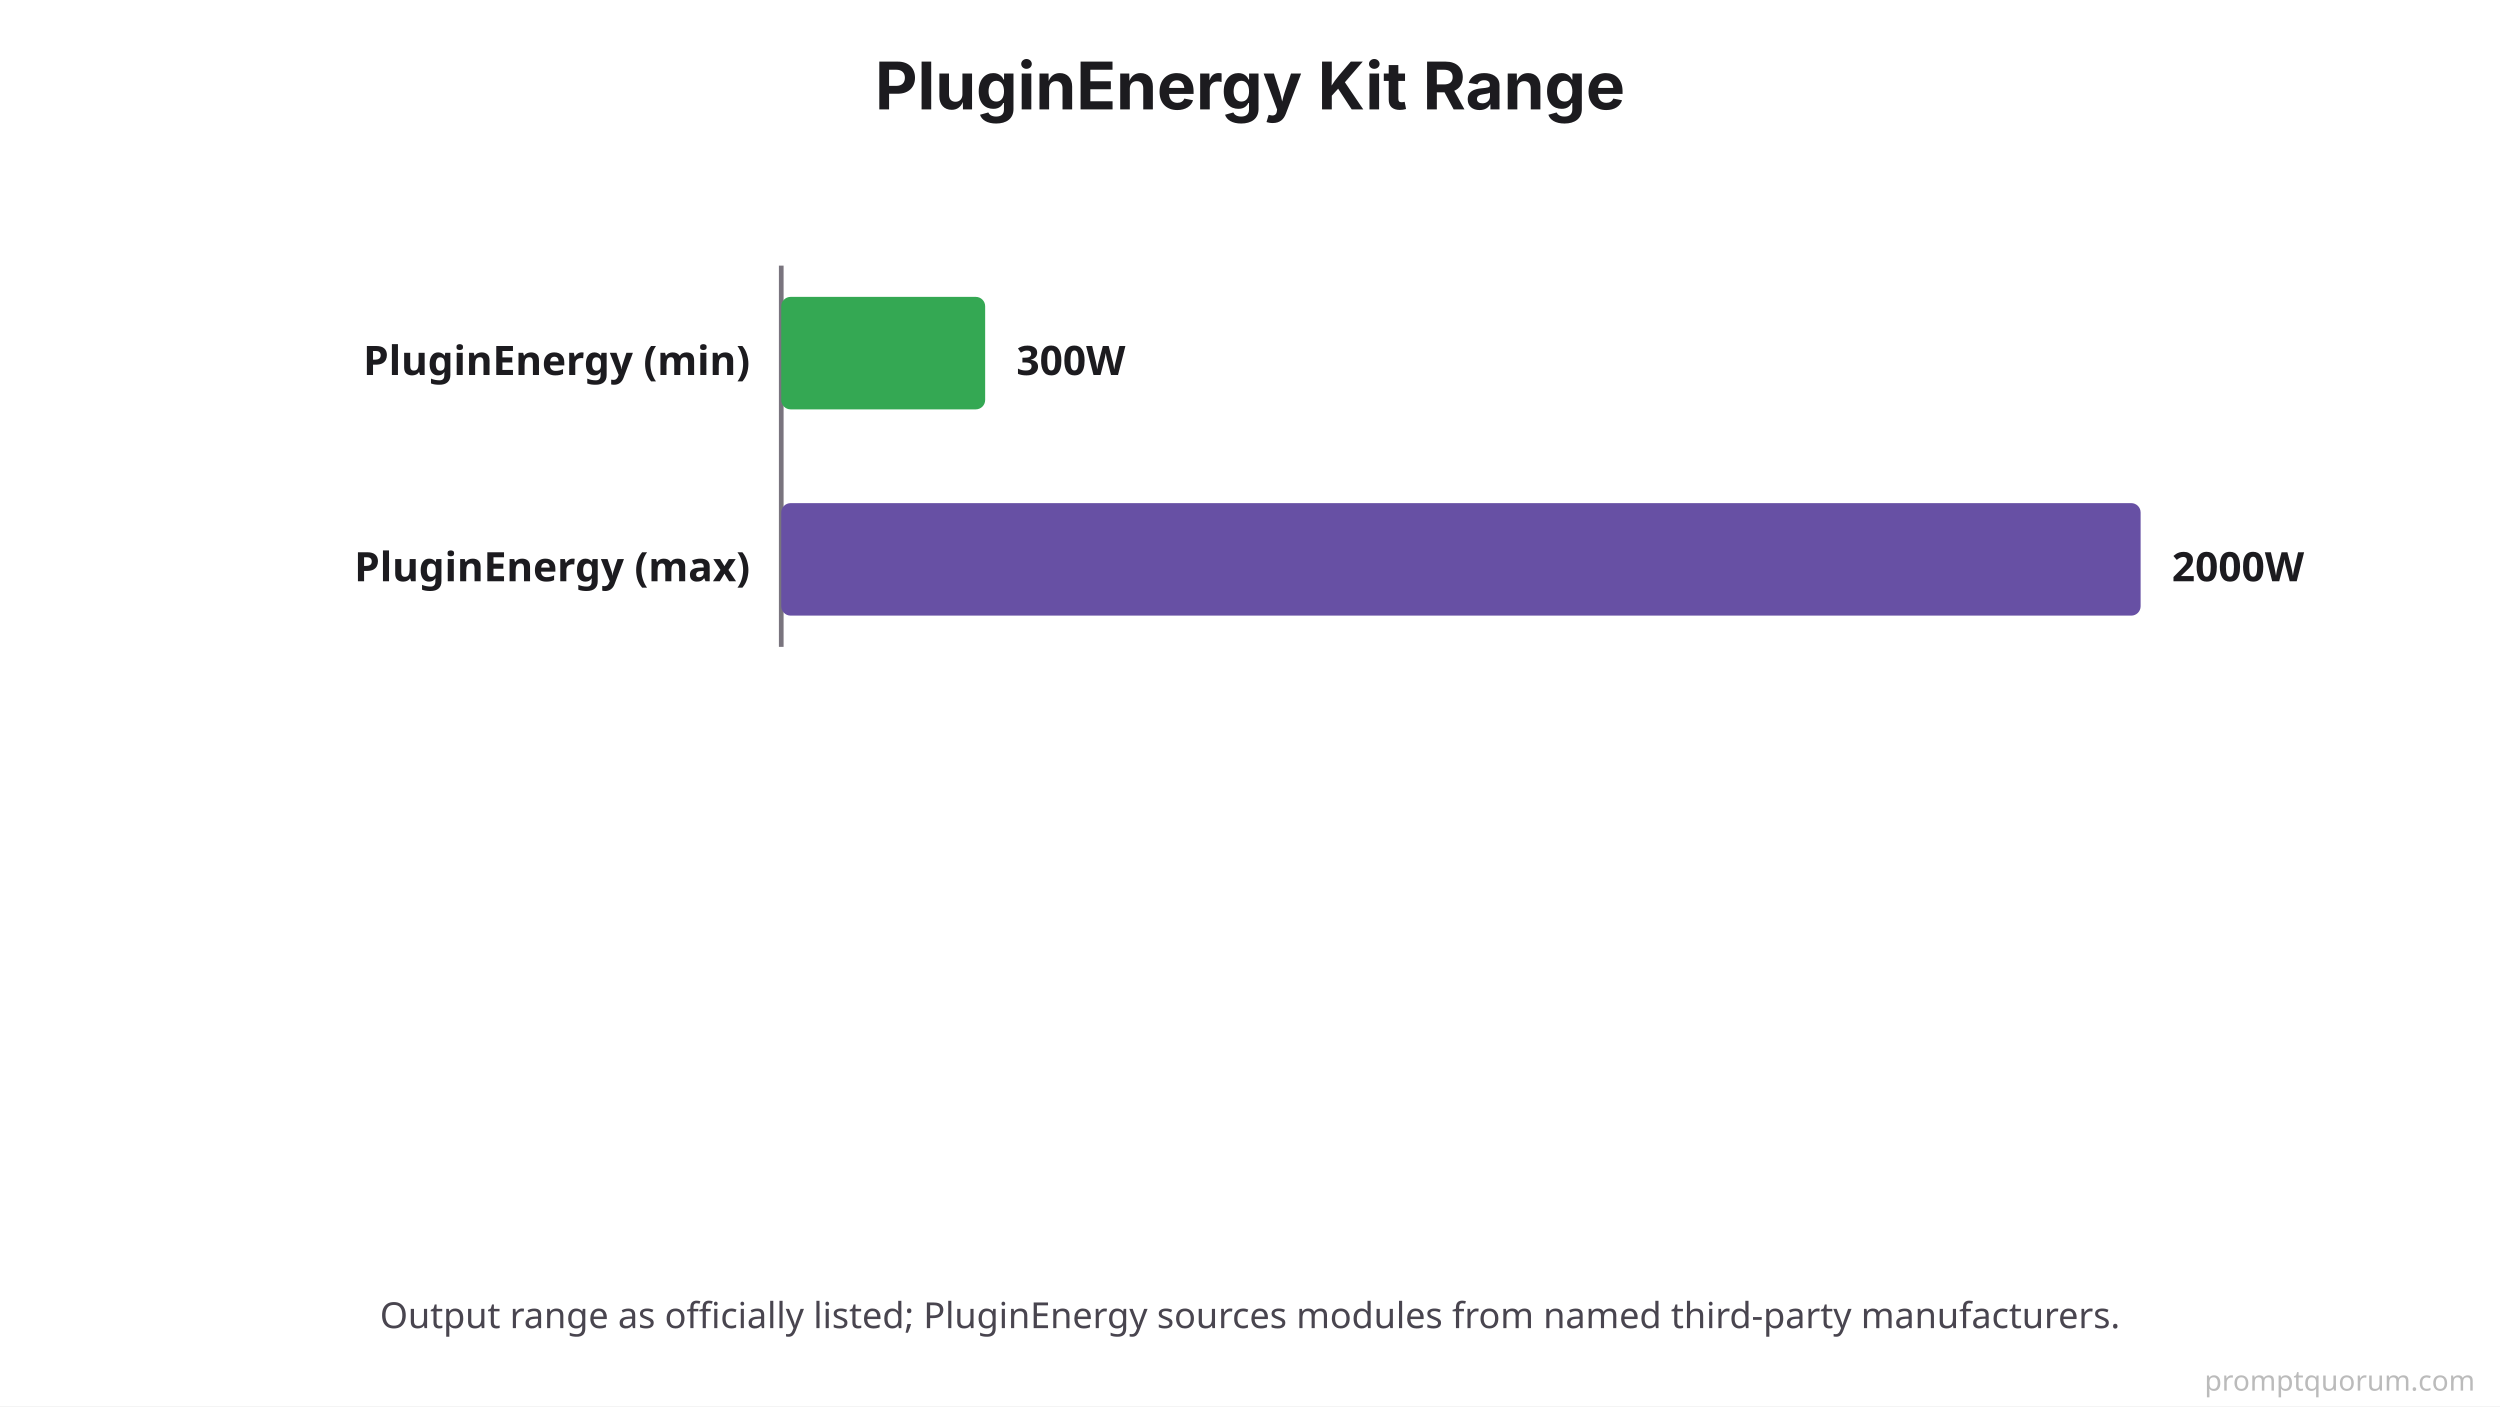
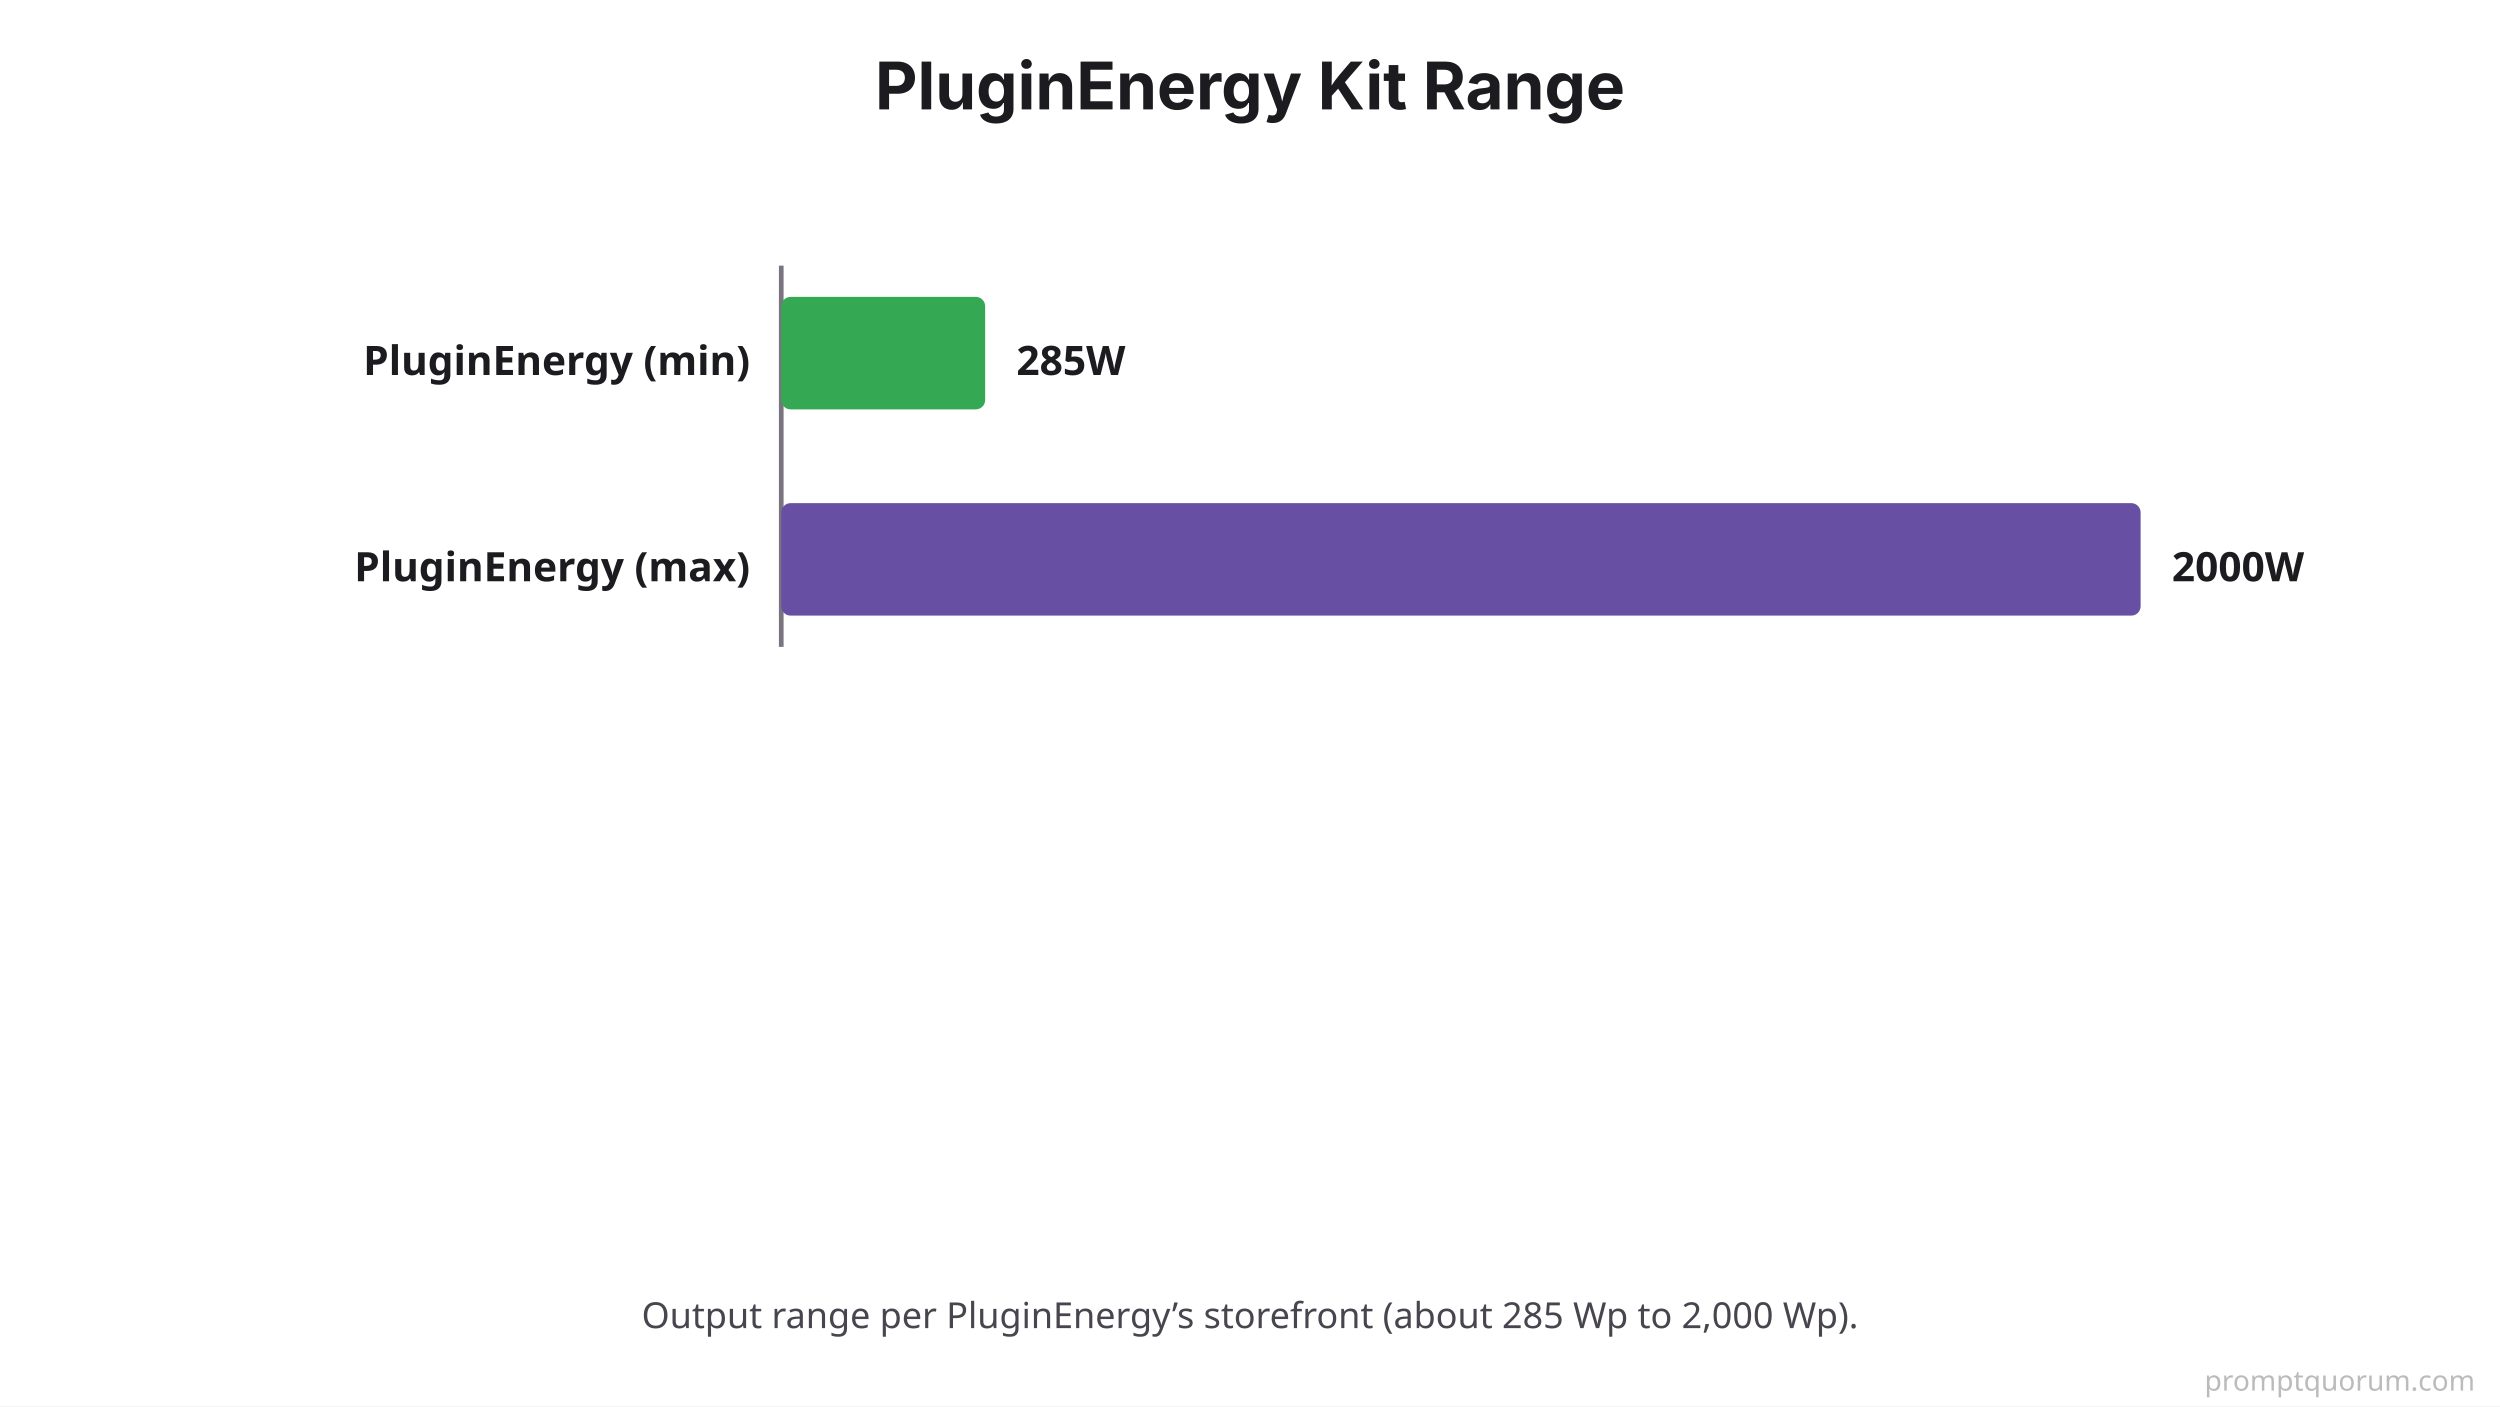
<svg xmlns="http://www.w3.org/2000/svg" viewBox="0 0 800 450">
  <rect width="800" height="450" fill="#FFFFFF" />
  <text x="400" y="35" font-family="system-ui, -apple-system, sans-serif" font-size="21" font-weight="700" fill="#1C1B1F" text-anchor="middle">PluginEnergy Kit Range</text>
  <line x1="250" y1="85" x2="250" y2="207" stroke="#79747E" stroke-width="1.5" />
  <text x="240" y="120" font-family="system-ui, sans-serif" font-size="13" font-weight="600" fill="#1C1B1F" text-anchor="end">PluginEnergy (min)</text>
  <rect x="250" y="95" width="65.25" height="36" fill="#34A853" rx="3" />
-   <text x="325.25" y="120" font-family="system-ui, sans-serif" font-size="13" font-weight="700" fill="#1C1B1F">300W</text>
+   <text x="325.25" y="120" font-family="system-ui, sans-serif" font-size="13" font-weight="700" fill="#1C1B1F">285W</text>
  <text x="240" y="186" font-family="system-ui, sans-serif" font-size="13" font-weight="600" fill="#1C1B1F" text-anchor="end">PluginEnergy (max)</text>
  <rect x="250" y="161" width="435" height="36" fill="#6750A4" rx="3" />
  <text x="695" y="186" font-family="system-ui, sans-serif" font-size="13" font-weight="700" fill="#1C1B1F">2000W</text>
-   <text x="400" y="425" font-family="system-ui, sans-serif" font-size="11.5" fill="#49454F" text-anchor="middle">Output range as officially listed; PluginEnergy sources modules from named third-party manufacturers.</text>
+   <text x="400" y="425" font-family="system-ui, sans-serif" font-size="11.5" fill="#49454F" text-anchor="middle">Output range per PluginEnergy’s storefront (about 285 Wp to 2,000 Wp).</text>
  <text x="792" y="445" font-family="system-ui,sans-serif" font-size="9" fill="#BBBBBB" text-anchor="end">promptquorum.com</text>
</svg>
